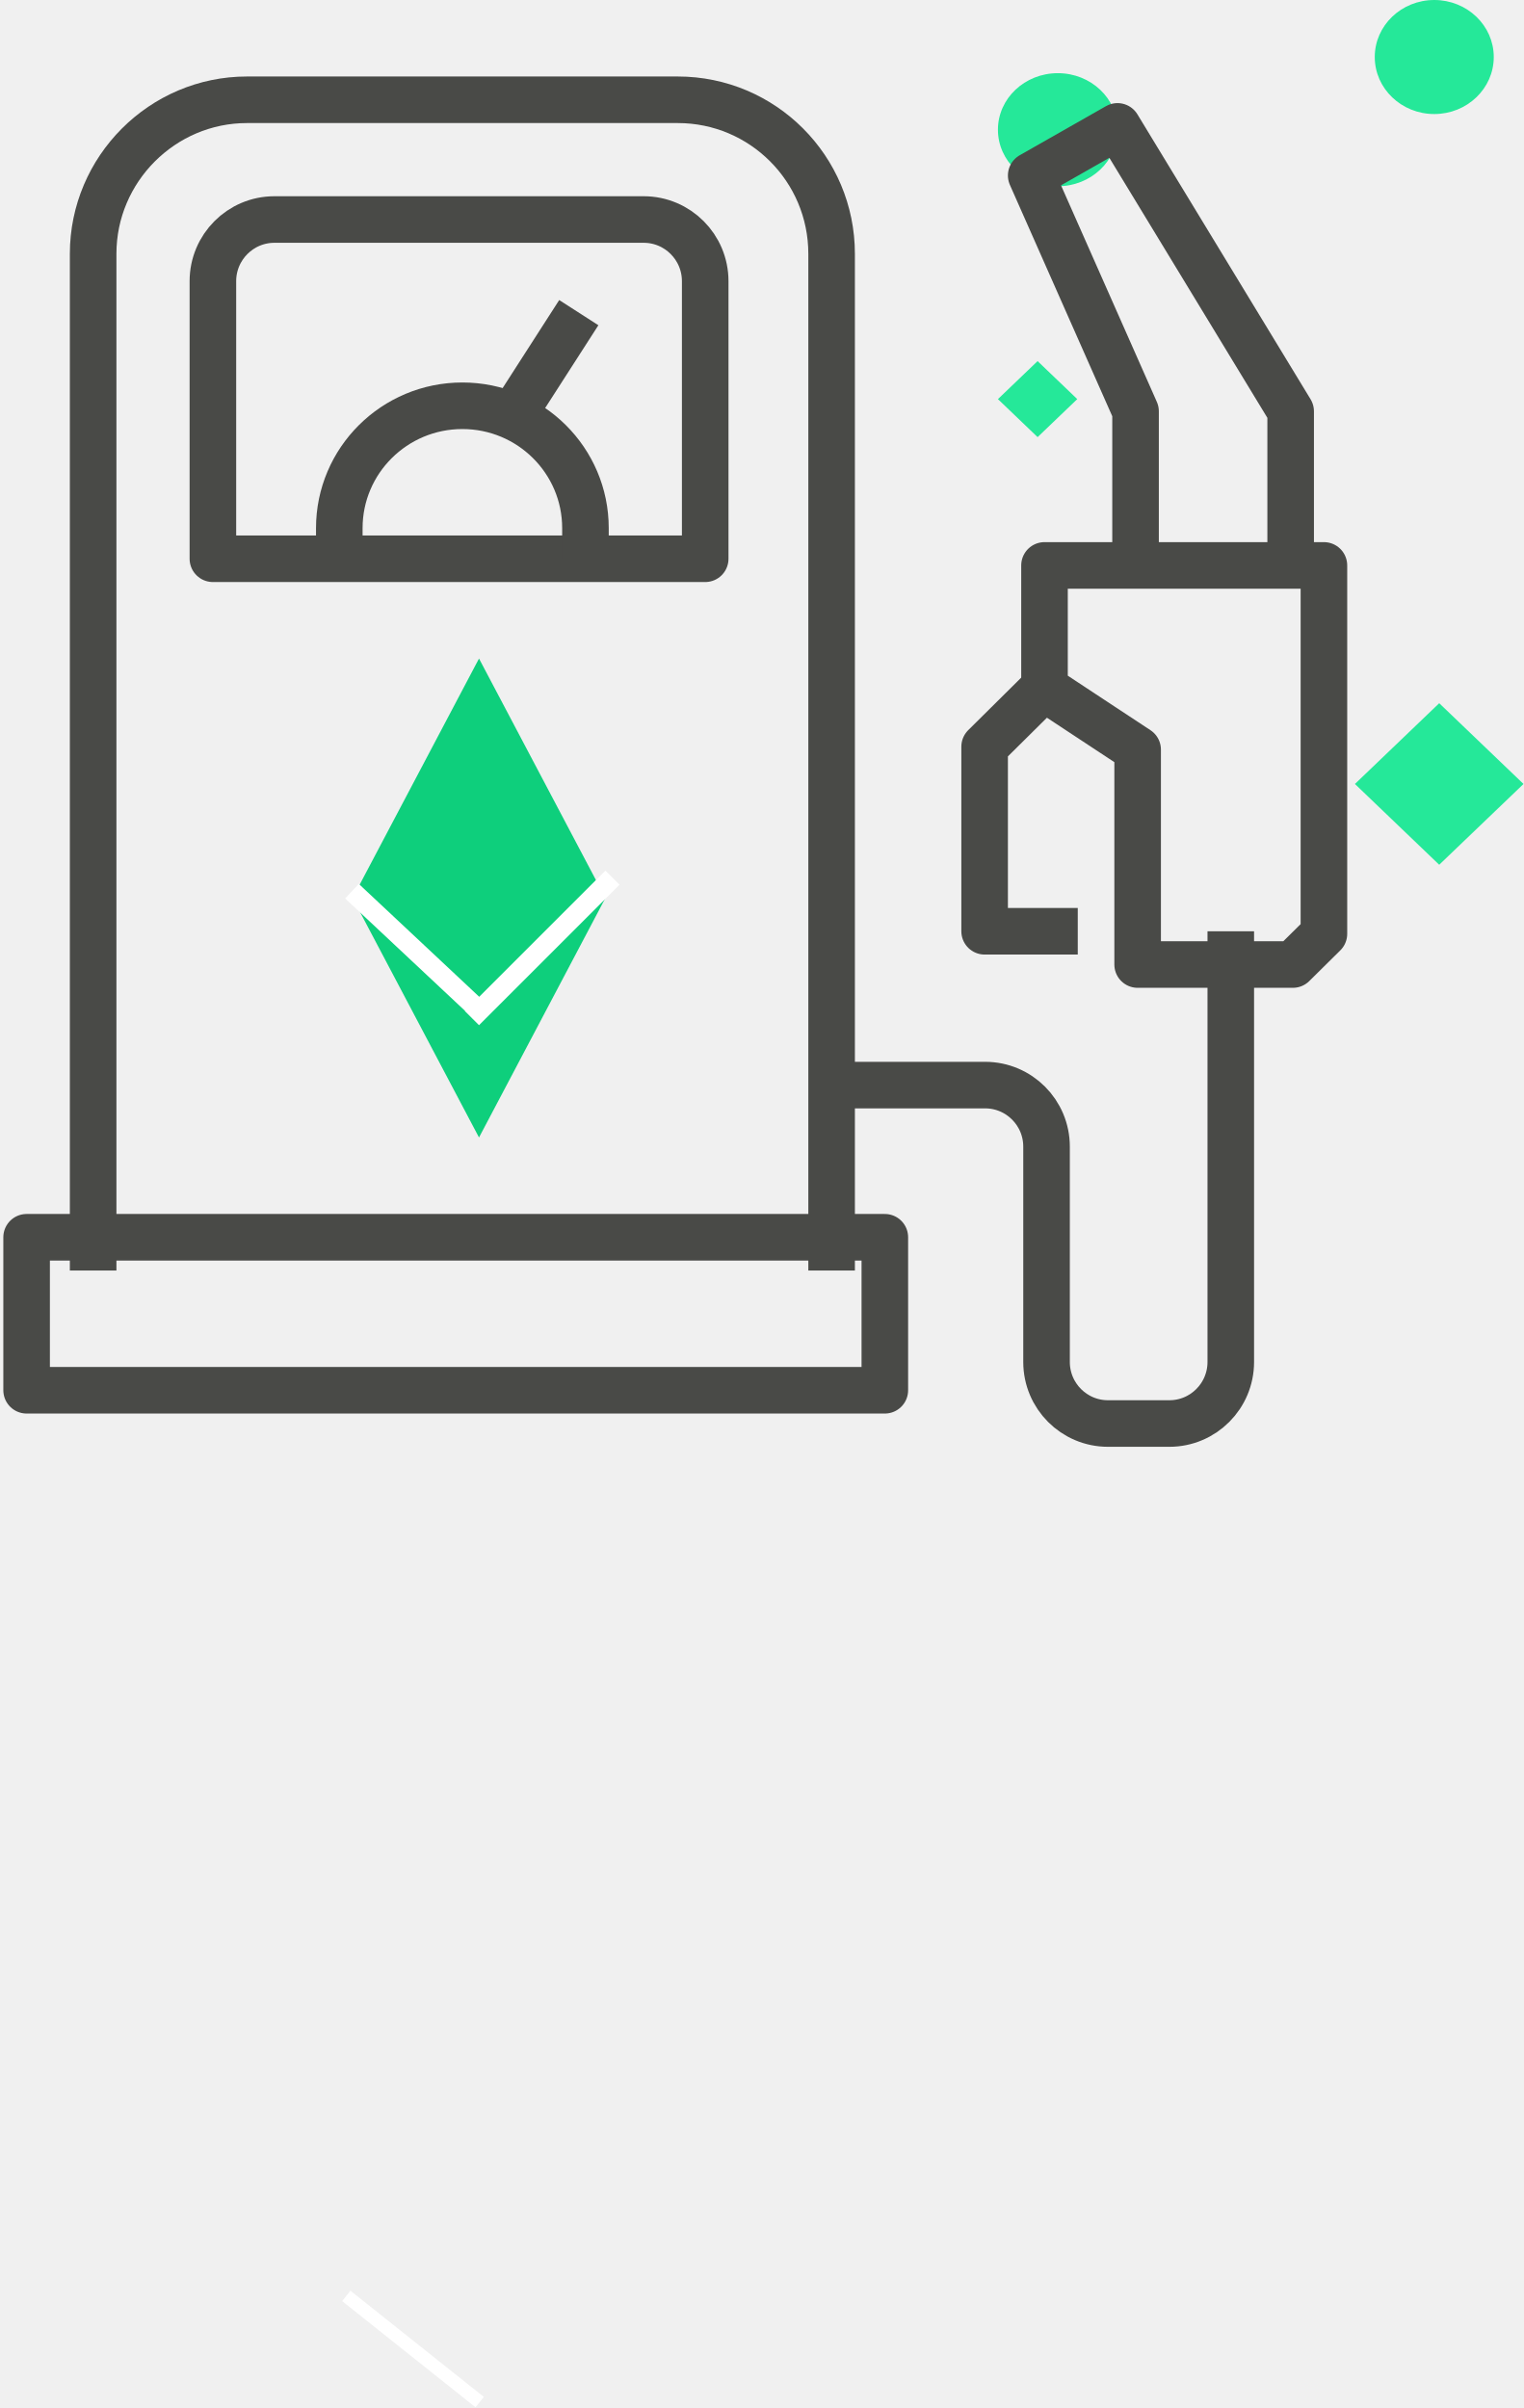
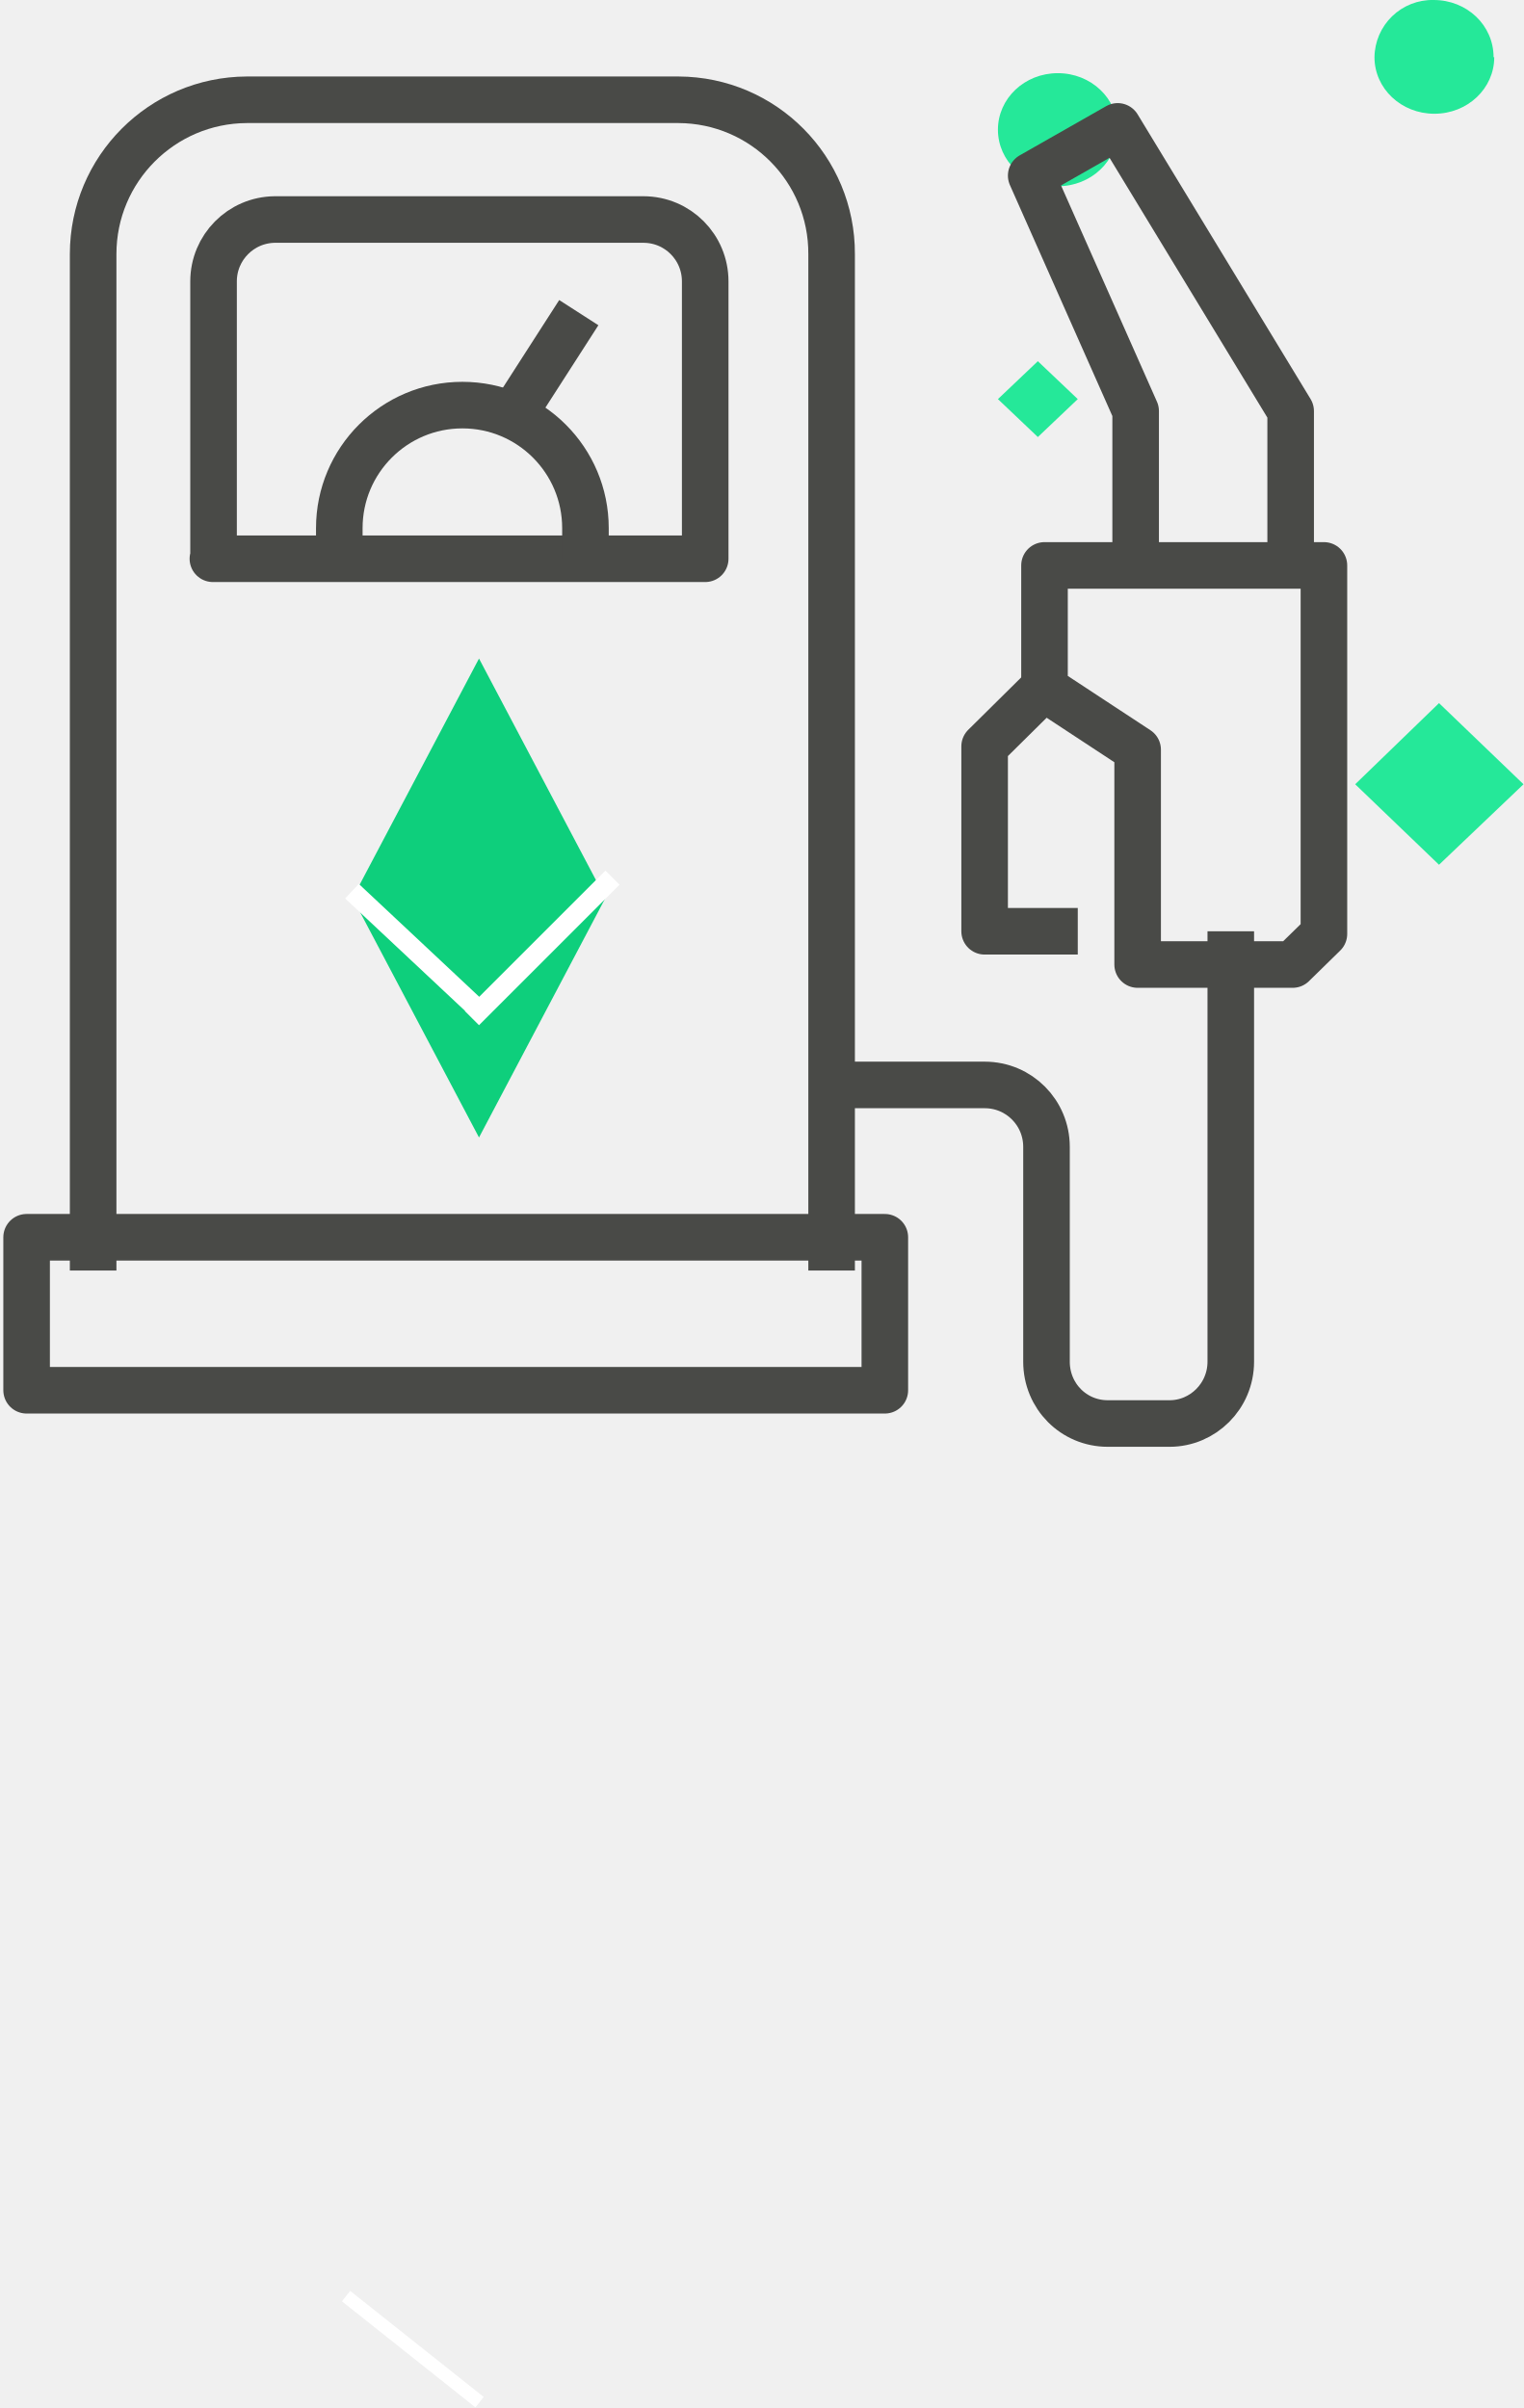
<svg xmlns="http://www.w3.org/2000/svg" width="229" height="362">
  <g fill="none" fill-rule="evenodd">
-     <path d="M203.66 117.857L216.33 130 229 117.857l-12.67-12.143zM150 60l5.962 5.714L161.925 60l-5.963-5.714zm74.528-51.429c0-4.733-4.003-8.571-8.94-8.571-4.943 0-8.946 3.838-8.946 8.571 0 4.734 4.003 8.572 8.945 8.572 4.938 0 8.941-3.838 8.941-8.572M168 19.5c0-4.694-4.029-8.5-8.998-8.5-4.973 0-9.002 3.806-9.002 8.5s4.029 8.5 9.002 8.5c4.969 0 8.998-3.806 8.998-8.5" fill="#25E899" />
+     <path d="M203.7 117.9l12.6 12.1 12.7-12.1-12.7-12.2zM150 60l6 5.7 6-5.7-6-5.7zm74.5-51.4c0-4.8-4-8.6-9-8.6a8.7 8.7 0 0 0-8.9 8.6c0 4.7 4 8.5 9 8.5s9-3.8 9-8.5M168 19.5c0-4.7-4-8.5-9-8.5s-9 3.8-9 8.5 4 8.5 9 8.5 9-3.8 9-8.5" fill="#25E899" />
    <g stroke="#494A47" stroke-linejoin="round" stroke-width="7">
-       <path d="M14 191V38.158C14 25.42 24.406 15 37.125 15h64.75C114.649 15 125 25.365 125 38.158V191" />
-       <path d="M4 209h129v-23H4zm158-69h-14v-27.75l9.333-9.25" />
-       <path d="M199 85h-42v18.462l14 9.23V145h23.333l4.667-4.615zm-44-58.617L167.972 19 194 61.834V85h-23.314V61.834z" />
-       <path d="M125 163.125h23.077c5.095 0 9.23 4.144 9.23 9.25v32.375c0 5.106 4.136 9.25 9.231 9.25h9.231c5.096 0 9.231-4.144 9.231-9.25V140M32 84h74V42.273c0-5.119-4.144-9.273-9.25-9.273h-55.5C36.144 33 32 37.154 32 42.273V84zm46-23l9-14" />
-       <path d="M88 84v-4.6C88 69.239 79.717 61 69.5 61S51 69.239 51 79.4V84" />
+       <path d="M14 191V38.2A23.2 23.2 0 0 1 37.1 15H102a23.1 23.1 0 0 1 23 23.2V191" />
+       <path d="M4 209h129v-23H4zm158-69h-14v-27.8l9.3-9.2" />
+       <path d="M199 85h-42v18.5l14 9.2V145h23.3l4.7-4.6zm-44-58.6l13-7.4 26 42.8V85h-23.3V61.8z" />
+       <path d="M125 163.1h23c5.2 0 9.3 4.2 9.3 9.3v32.3c0 5.2 4.1 9.3 9.2 9.3h9.3c5 0 9.2-4.1 9.2-9.3V140M32 84h74V42.3c0-5.1-4.1-9.3-9.3-9.3H41.3a9.3 9.3 0 0 0-9.2 9.3V84zm46-23l9-14" />
+       <path d="M88 84v-4.6a18.5 18.5 0 1 0-37 0V84" />
    </g>
    <path fill="#0ECF7C" d="M53 135l19 36 9.5-18 9.5-18-19-36z" />
-     <path d="M52.833 345.773l18.482 14.715" stroke="#FFF" stroke-width="2" stroke-linecap="square" />
+     <path d="M52.8 345.8l18.5 14.7" stroke="#FFF" stroke-width="2" stroke-linecap="square" />
    <path d="M91 133l-19 19m-2-2l-16-15" stroke="#FFF" stroke-width="3" stroke-linecap="square" />
  </g>
</svg>
